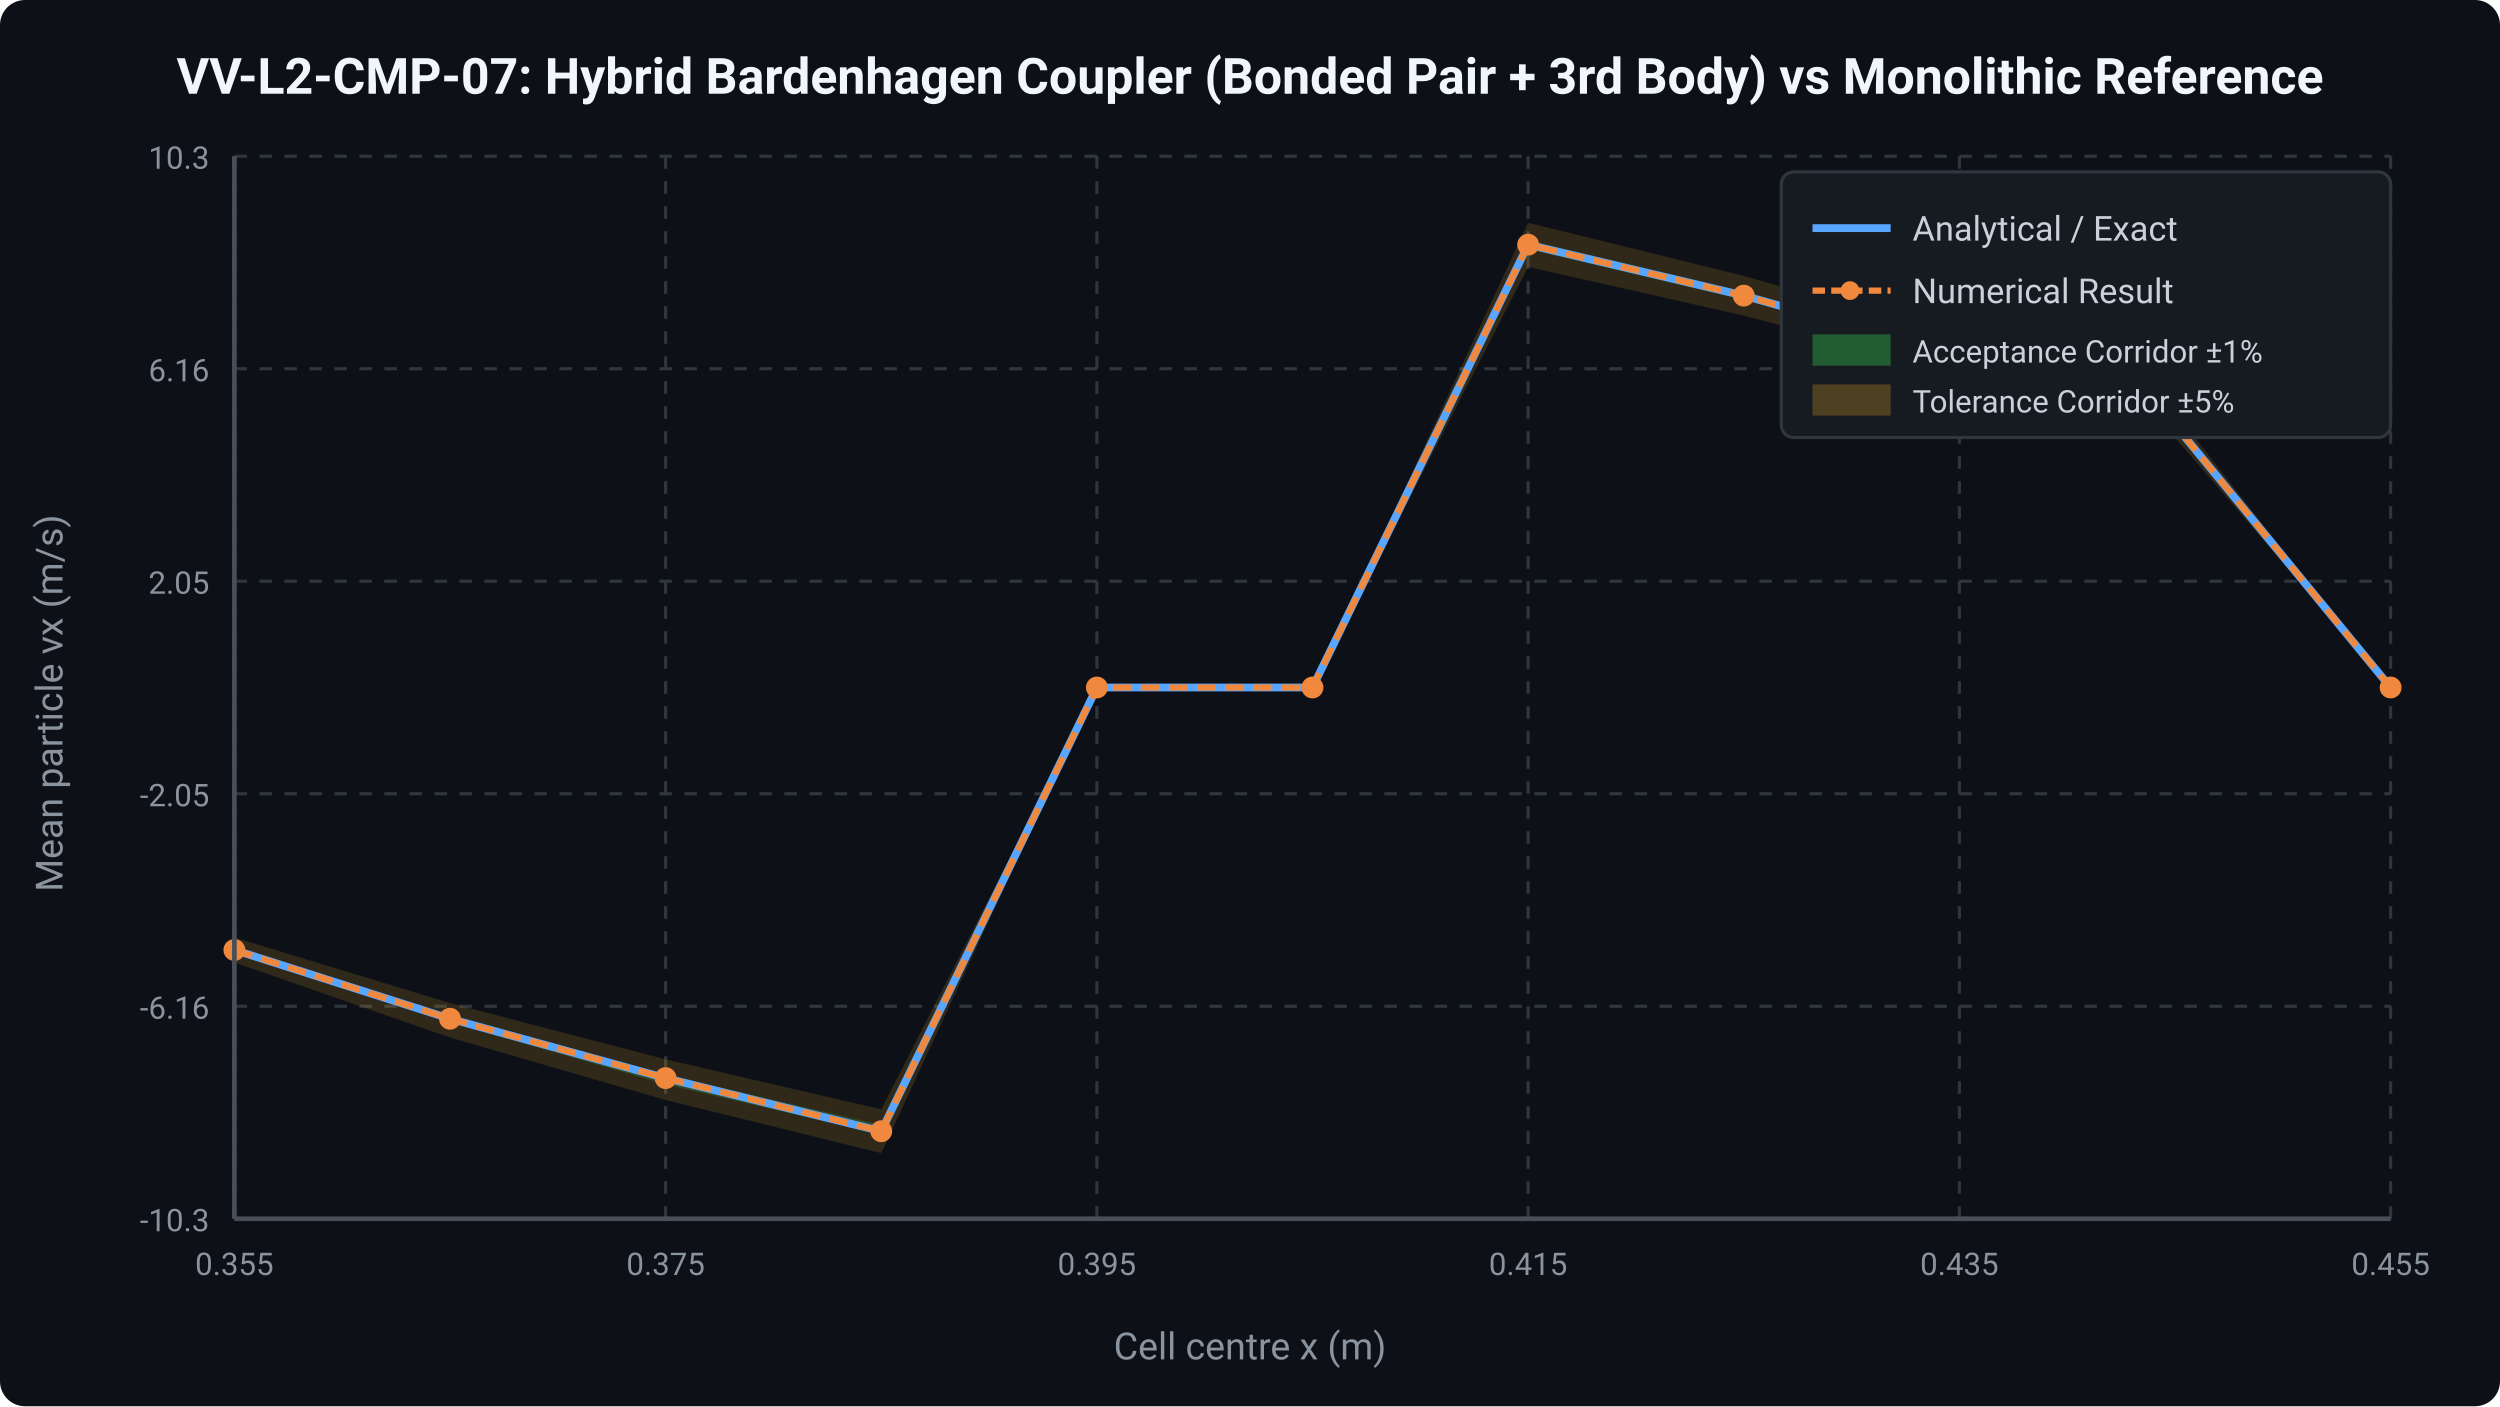
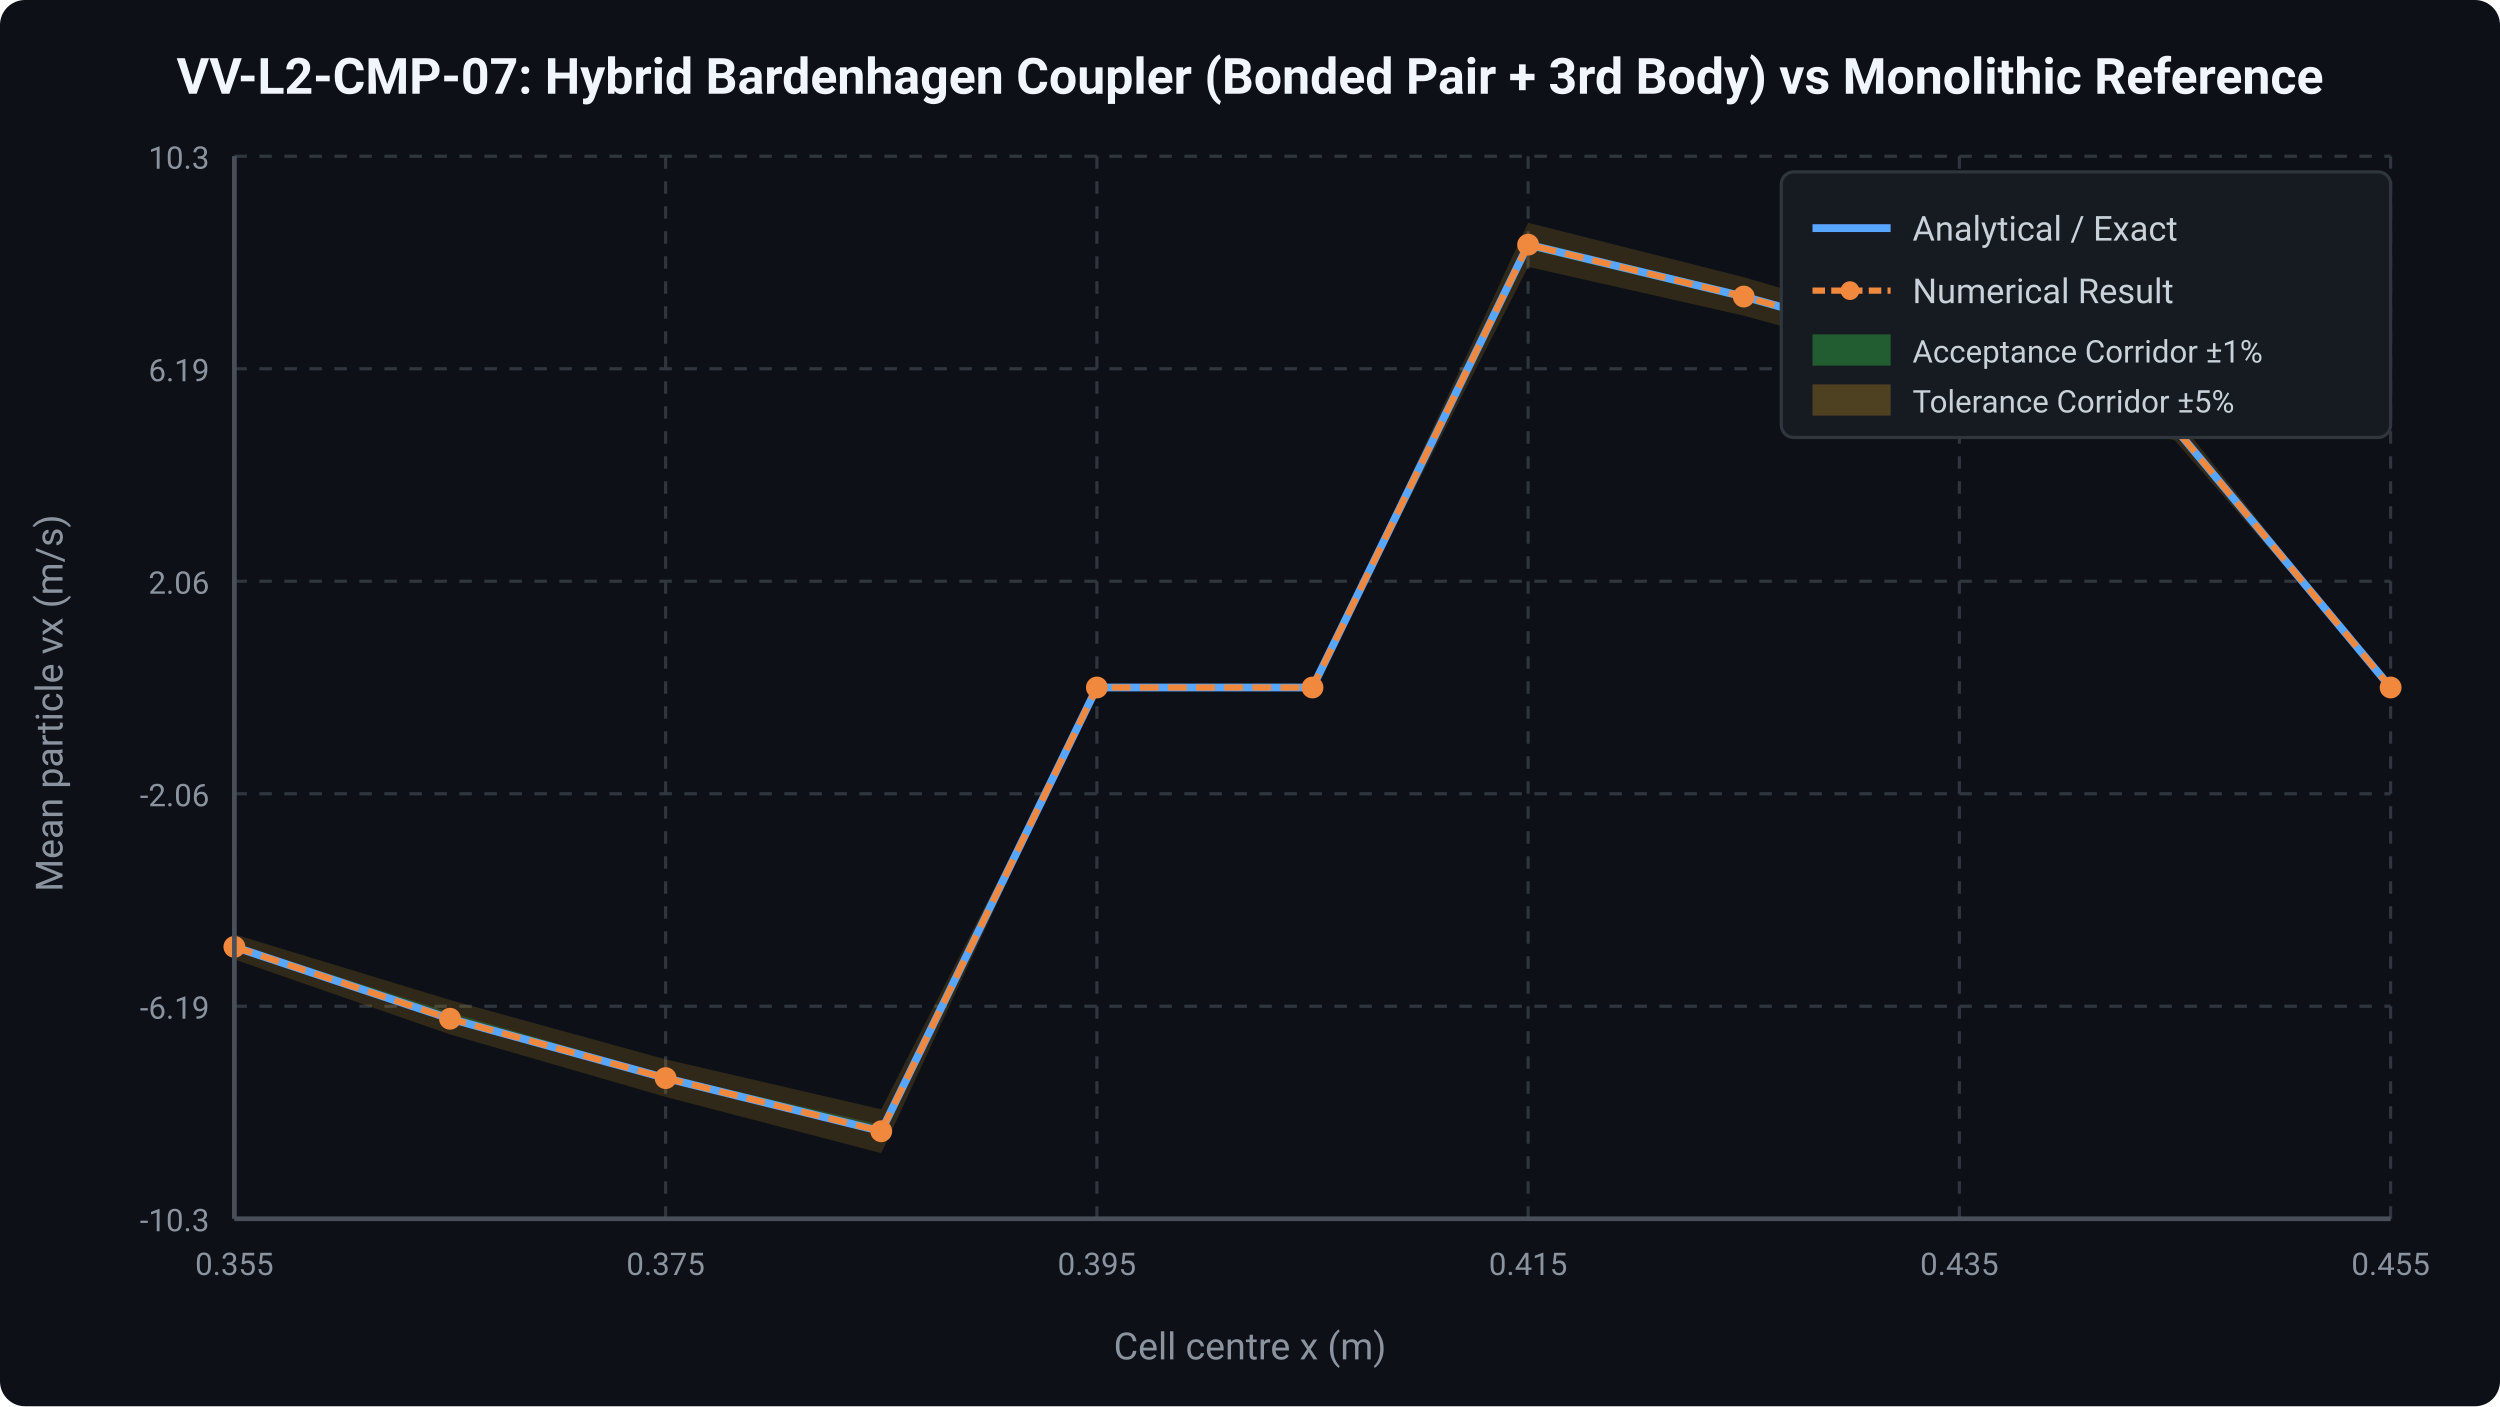
<svg xmlns="http://www.w3.org/2000/svg" viewBox="0 0 800 450" width="800" height="450">
  <style>
    text { font-family: -apple-system, BlinkMacSystemFont, 'Segoe UI', Roboto, Helvetica, Arial, sans-serif; fill: #c9d1d9; }
    .title { font-size: 16px; font-weight: 600; fill: #f0f6fc; }
    .axis-label { font-size: 12px; fill: #8b949e; }
    .tick { font-size: 10px; fill: #8b949e; }
    .grid { stroke: #30363d; stroke-width: 1; stroke-dasharray: 4,4; }
    .axis-line { stroke: #484f58; stroke-width: 1.5; }
    .exact-curve { fill: none; stroke: #58a6ff; stroke-width: 2.5; }
    .num-curve { fill: none; stroke: #f0883e; stroke-width: 2.0; stroke-dasharray: 6,3; }
    .corridor-yellow { fill: rgba(210, 153, 34, 0.18); }
    .corridor-green { fill: rgba(46, 160, 67, 0.30); }
  </style>
  <rect width="800" height="450" fill="#0d1117" rx="8" />
  <text x="400" y="30" text-anchor="middle" class="title">VV-L2-CMP-07: Hybrid Bardenhagen Coupler (Bonded Pair + 3rd Body) vs Monolithic Reference</text>
  <line x1="75" y1="390" x2="765" y2="390" class="grid" />
  <text x="67" y="394" text-anchor="end" class="tick">-10.3</text>
  <line x1="75" y1="322" x2="765" y2="322" class="grid" />
-   <text x="67" y="326" text-anchor="end" class="tick">-6.16</text>
+   <text x="67" y="326" text-anchor="end" class="tick">-6.19</text>
  <line x1="75" y1="254" x2="765" y2="254" class="grid" />
-   <text x="67" y="258" text-anchor="end" class="tick">-2.05</text>
+   <text x="67" y="258" text-anchor="end" class="tick">-2.06</text>
  <line x1="75" y1="186" x2="765" y2="186" class="grid" />
-   <text x="67" y="190" text-anchor="end" class="tick">2.05</text>
+   <text x="67" y="190" text-anchor="end" class="tick">2.06</text>
  <line x1="75" y1="118" x2="765" y2="118" class="grid" />
-   <text x="67" y="122" text-anchor="end" class="tick">6.16</text>
+   <text x="67" y="122" text-anchor="end" class="tick">6.19</text>
  <line x1="75" y1="50" x2="765" y2="50" class="grid" />
  <text x="67" y="54" text-anchor="end" class="tick">10.3</text>
  <line x1="75" y1="50" x2="75" y2="390" class="grid" />
  <text x="75" y="408" text-anchor="middle" class="tick">0.355</text>
  <line x1="213" y1="50" x2="213" y2="390" class="grid" />
  <text x="213" y="408" text-anchor="middle" class="tick">0.375</text>
  <line x1="351" y1="50" x2="351" y2="390" class="grid" />
  <text x="351" y="408" text-anchor="middle" class="tick">0.395</text>
  <line x1="489" y1="50" x2="489" y2="390" class="grid" />
  <text x="489" y="408" text-anchor="middle" class="tick">0.415</text>
  <line x1="627" y1="50" x2="627" y2="390" class="grid" />
  <text x="627" y="408" text-anchor="middle" class="tick">0.435</text>
  <line x1="765" y1="50" x2="765" y2="390" class="grid" />
  <text x="765" y="408" text-anchor="middle" class="tick">0.455</text>
-   <path class="corridor-yellow" d="M 75 308 L 144 332 L 213 352 L 282 369 L 351 220 L 420 220 L 489 71.3 L 558 88.3 L 627 108 L 696 132 L 765 220 L 765 220 L 696 140 L 627 119 L 558 101 L 489 85.4 L 420 220 L 351 220 L 282 355 L 213 339 L 144 321 L 75 300 Z" />
-   <path class="corridor-green" d="M 75 305 L 144 327 L 213 347 L 282 363 L 351 220 L 420 220 L 489 76.9 L 558 93.3 L 627 113 L 696 135 L 765 220 L 765 220 L 696 137 L 627 115 L 558 95.9 L 489 79.7 L 420 220 L 351 220 L 282 360 L 213 344 L 144 325 L 75 303 Z" />
-   <path class="exact-curve" d="M 75 304 L 144 326 L 213 345 L 282 362 L 351 220 L 420 220 L 489 78.3 L 558 94.6 L 627 114 L 696 136 L 765 220 " />
-   <path class="num-curve" d="M 75 304 L 144 326 L 213 345 L 282 362 L 351 220 L 420 220 L 489 78.3 L 558 94.6 L 627 114 L 696 136 L 765 220 " />
-   <circle cx="75" cy="304" r="3.5" fill="#f0883e" />
+   <path class="corridor-yellow" d="M 75 307 L 144 331 L 213 351 L 282 369 L 351 220 L 420 220 L 489 71.3 L 558 88.7 L 627 109 L 696 133 L 765 220 L 765 220 L 696 141 L 627 120 L 558 101 L 489 85.4 L 420 220 L 351 220 L 282 355 L 213 339 L 144 320 L 75 299 Z" />
+   <path class="corridor-green" d="M 75 304 L 144 327 L 213 346 L 282 363 L 351 220 L 420 220 L 489 76.9 L 558 93.7 L 627 113 L 696 136 L 765 220 L 765 220 L 696 138 L 627 116 L 558 96.2 L 489 79.7 L 420 220 L 351 220 L 282 360 L 213 344 L 144 324 L 75 302 Z" />
+   <path class="exact-curve" d="M 75 303 L 144 326 L 213 345 L 282 362 L 351 220 L 420 220 L 489 78.3 L 558 94.9 L 627 114 L 696 137 L 765 220 " />
+   <path class="num-curve" d="M 75 303 L 144 326 L 213 345 L 282 362 L 351 220 L 420 220 L 489 78.3 L 558 94.9 L 627 114 L 696 137 L 765 220 " />
+   <circle cx="75" cy="303" r="3.5" fill="#f0883e" />
  <circle cx="144" cy="326" r="3.5" fill="#f0883e" />
  <circle cx="213" cy="345" r="3.5" fill="#f0883e" />
  <circle cx="282" cy="362" r="3.5" fill="#f0883e" />
  <circle cx="351" cy="220" r="3.5" fill="#f0883e" />
  <circle cx="420" cy="220" r="3.5" fill="#f0883e" />
  <circle cx="489" cy="78.3" r="3.5" fill="#f0883e" />
-   <circle cx="558" cy="94.6" r="3.5" fill="#f0883e" />
+   <circle cx="558" cy="94.9" r="3.5" fill="#f0883e" />
  <circle cx="627" cy="114" r="3.5" fill="#f0883e" />
-   <circle cx="696" cy="136" r="3.5" fill="#f0883e" />
+   <circle cx="696" cy="137" r="3.5" fill="#f0883e" />
  <circle cx="765" cy="220" r="3.5" fill="#f0883e" />
  <line x1="75" y1="390" x2="765" y2="390" class="axis-line" />
  <line x1="75" y1="50" x2="75" y2="390" class="axis-line" />
  <text x="400" y="435" text-anchor="middle" class="axis-label">Cell centre x (m)</text>
  <text x="20" y="225" text-anchor="middle" transform="rotate(-90 20 225)" class="axis-label">Mean particle vx (m/s)</text>
  <rect x="570" y="55" width="195" height="85" fill="#161b22" stroke="#30363d" rx="4" />
  <line x1="580" y1="73" x2="605" y2="73" stroke="#58a6ff" stroke-width="2.5" />
  <text x="612" y="77" font-size="11">Analytical / Exact</text>
  <line x1="580" y1="93" x2="605" y2="93" stroke="#f0883e" stroke-width="2.0" stroke-dasharray="4,2" />
  <circle cx="592" cy="93" r="3" fill="#f0883e" />
  <text x="612" y="97" font-size="11">Numerical Result</text>
  <rect x="580" y="107" width="25" height="10" fill="rgba(46,160,67,0.5)" />
  <text x="612" y="116" font-size="10">Acceptance Corridor ±1%</text>
  <rect x="580" y="123" width="25" height="10" fill="rgba(210,153,34,0.3)" />
  <text x="612" y="132" font-size="10">Tolerance Corridor ±5%</text>
</svg>
